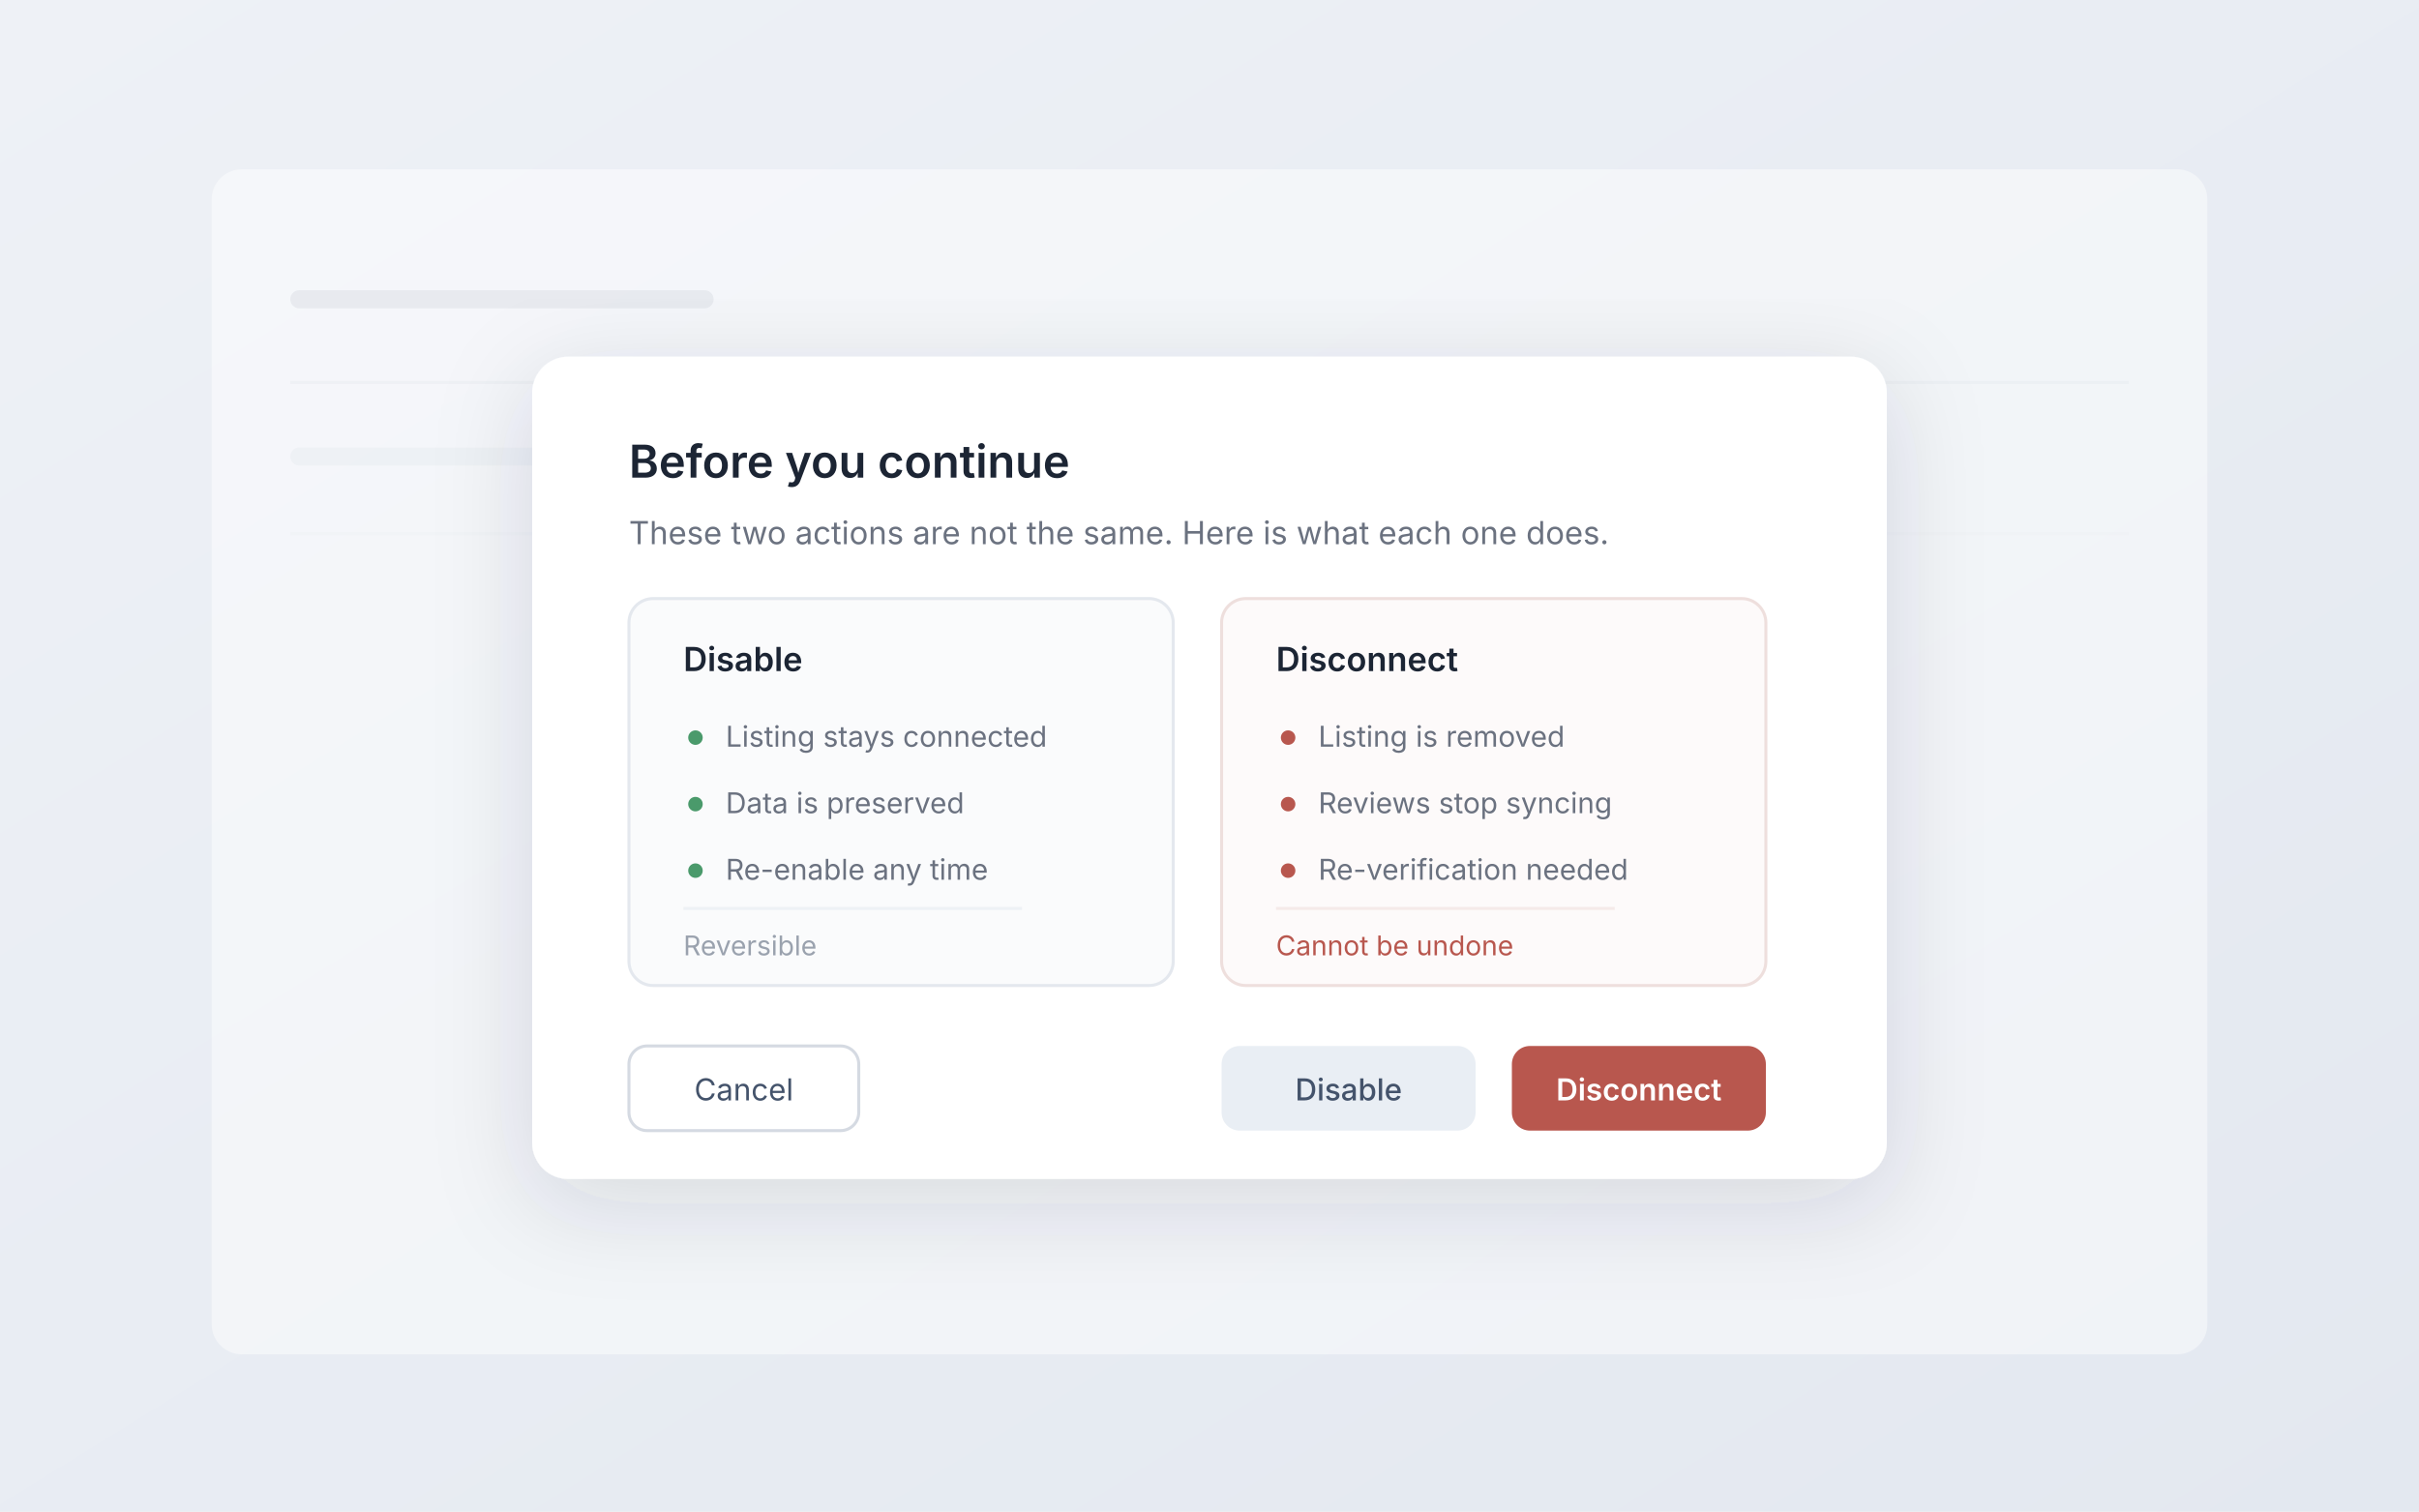
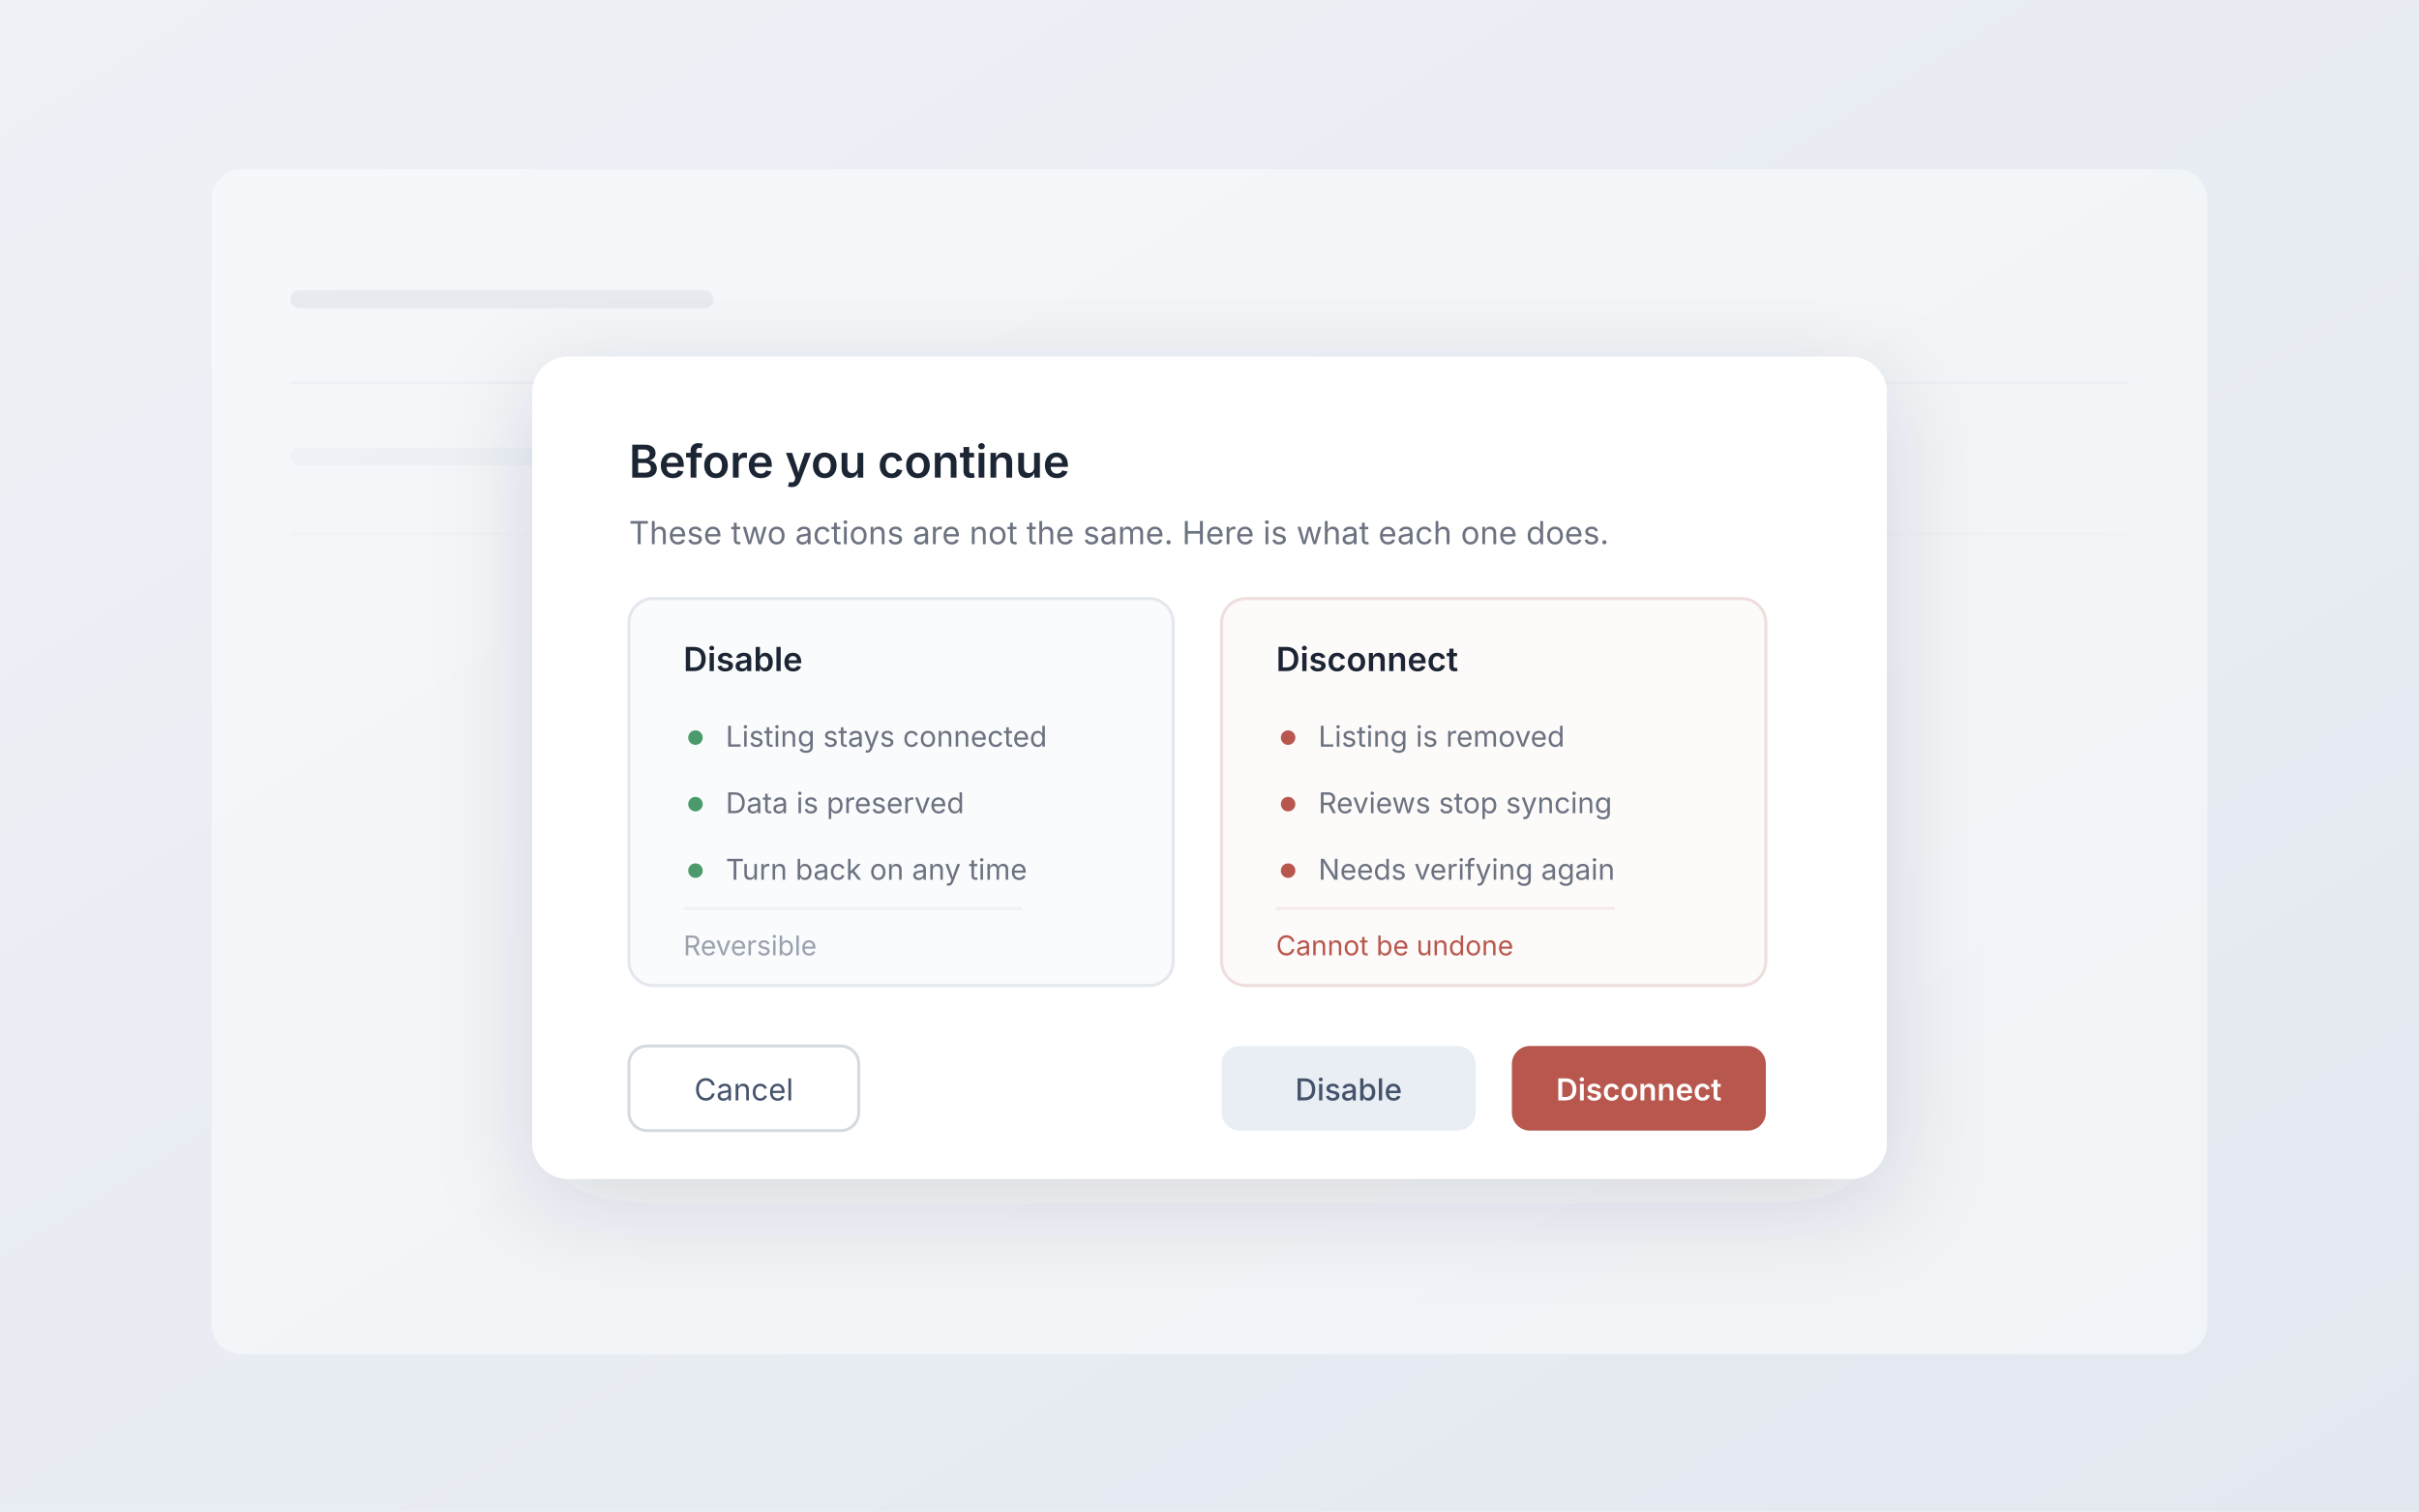
<svg xmlns="http://www.w3.org/2000/svg" viewBox="0 0 800 500" width="800" height="500" role="img" aria-label="Confirmation dialog contrasting disable and disconnect, each listing its consequences before the user commits">
  <defs>
    <linearGradient id="g2" x1="0" y1="0" x2="1" y2="1">
      <stop offset="0" stop-color="#eef1f6" />
      <stop offset="1" stop-color="#e3e8f0" />
    </linearGradient>
    <filter id="s2" x="-10%" y="-10%" width="120%" height="130%">
      <feDropShadow dx="0" dy="8" stdDeviation="16" flood-color="#25314a" flood-opacity="0.14" />
    </filter>
  </defs>
  <rect width="800" height="500" fill="url(#g2)" />
  <rect x="70" y="56" width="660" height="392" rx="10" fill="#fff" opacity="0.45" />
  <g opacity="0.3">
    <rect x="96" y="96" width="140" height="6" rx="3" fill="#c8cdd6" />
    <rect x="96" y="126" width="608" height="1" fill="#dfe3ea" />
    <rect x="96" y="148" width="200" height="6" rx="3" fill="#dfe3ea" />
    <rect x="96" y="176" width="608" height="1" fill="#eaedf2" />
  </g>
  <g filter="url(#s2)">
    <rect x="176" y="118" width="448" height="272" rx="12" fill="#fff" />
  </g>
  <g font-family="Inter,sans-serif">
    <text x="208" y="158" font-size="15" font-weight="600" fill="#1c2534">Before you continue</text>
    <text x="208" y="180" font-size="10.5" fill="#6b7280">These two actions are not the same. Here is what each one does.</text>
    <rect x="208" y="198" width="180" height="128" rx="8" fill="#fafbfc" stroke="#e4e8ee" />
    <text x="226" y="222" font-size="11" font-weight="600" fill="#1c2534">Disable</text>
    <g font-size="9.5" fill="#6b7280">
      <circle cx="230" cy="244" r="2.4" fill="#4a9a6b" />
      <text x="240" y="247">Listing stays connected</text>
      <circle cx="230" cy="266" r="2.4" fill="#4a9a6b" />
      <text x="240" y="269">Data is preserved</text>
      <circle cx="230" cy="288" r="2.4" fill="#4a9a6b" />
-       <text x="240" y="291">Re-enable any time</text>
+       <text x="240" y="291">Turn back on any time</text>
    </g>
    <rect x="226" y="300" width="112" height="1" fill="#eef1f5" />
    <text x="226" y="316" font-size="9" fill="#9aa2ae">Reversible</text>
    <rect x="404" y="198" width="180" height="128" rx="8" fill="#fdfafa" stroke="#eedfdd" />
    <text x="422" y="222" font-size="11" font-weight="600" fill="#1c2534">Disconnect</text>
    <g font-size="9.5" fill="#6b7280">
      <circle cx="426" cy="244" r="2.4" fill="#b8574e" />
      <text x="436" y="247">Listing is removed</text>
      <circle cx="426" cy="266" r="2.4" fill="#b8574e" />
      <text x="436" y="269">Reviews stop syncing</text>
      <circle cx="426" cy="288" r="2.4" fill="#b8574e" />
-       <text x="436" y="291">Re-verification needed</text>
+       <text x="436" y="291">Needs verifying again</text>
    </g>
    <rect x="422" y="300" width="112" height="1" fill="#f5eae9" />
    <text x="422" y="316" font-size="9" fill="#b8574e">Cannot be undone</text>
    <rect x="208" y="346" width="76" height="28" rx="6" fill="#fff" stroke="#d5dae2" />
    <text x="246" y="364" text-anchor="middle" font-size="10" fill="#44536b">Cancel</text>
    <rect x="404" y="346" width="84" height="28" rx="6" fill="#e9eef4" />
    <text x="446" y="364" text-anchor="middle" font-size="10" font-weight="500" fill="#44536b">Disable</text>
    <rect x="500" y="346" width="84" height="28" rx="6" fill="#b8574e" />
    <text x="542" y="364" text-anchor="middle" font-size="10" font-weight="600" fill="#fff">Disconnect</text>
  </g>
</svg>
